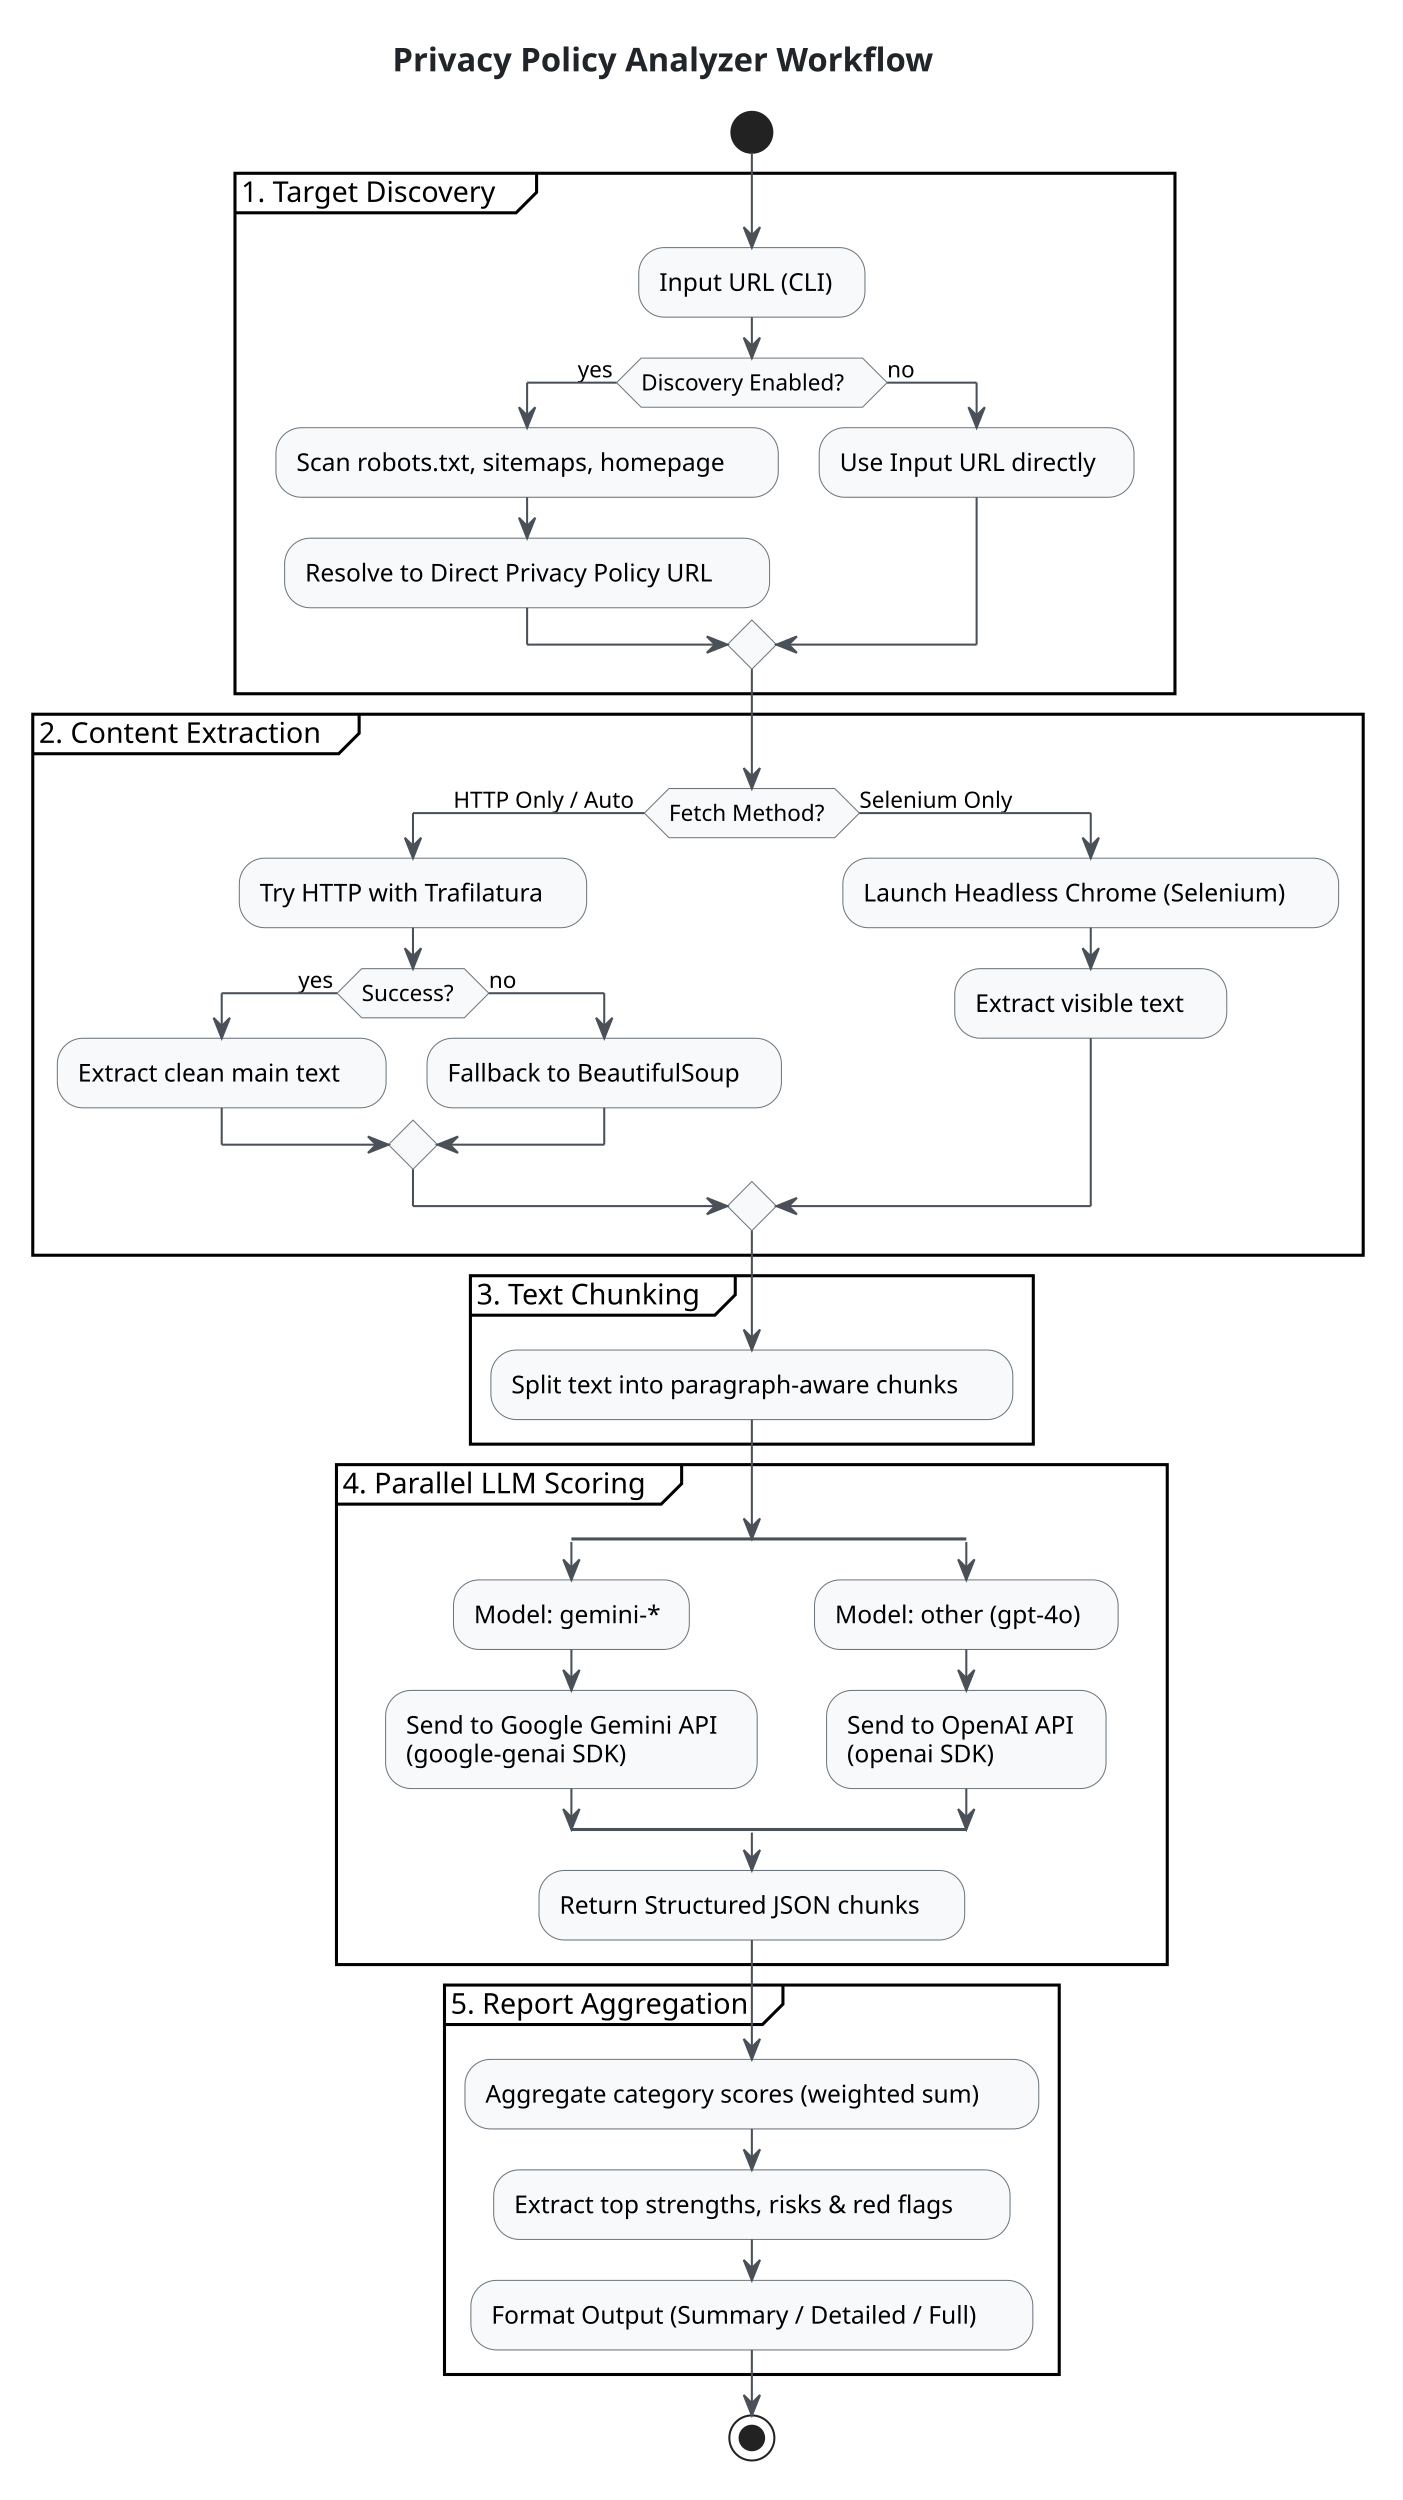
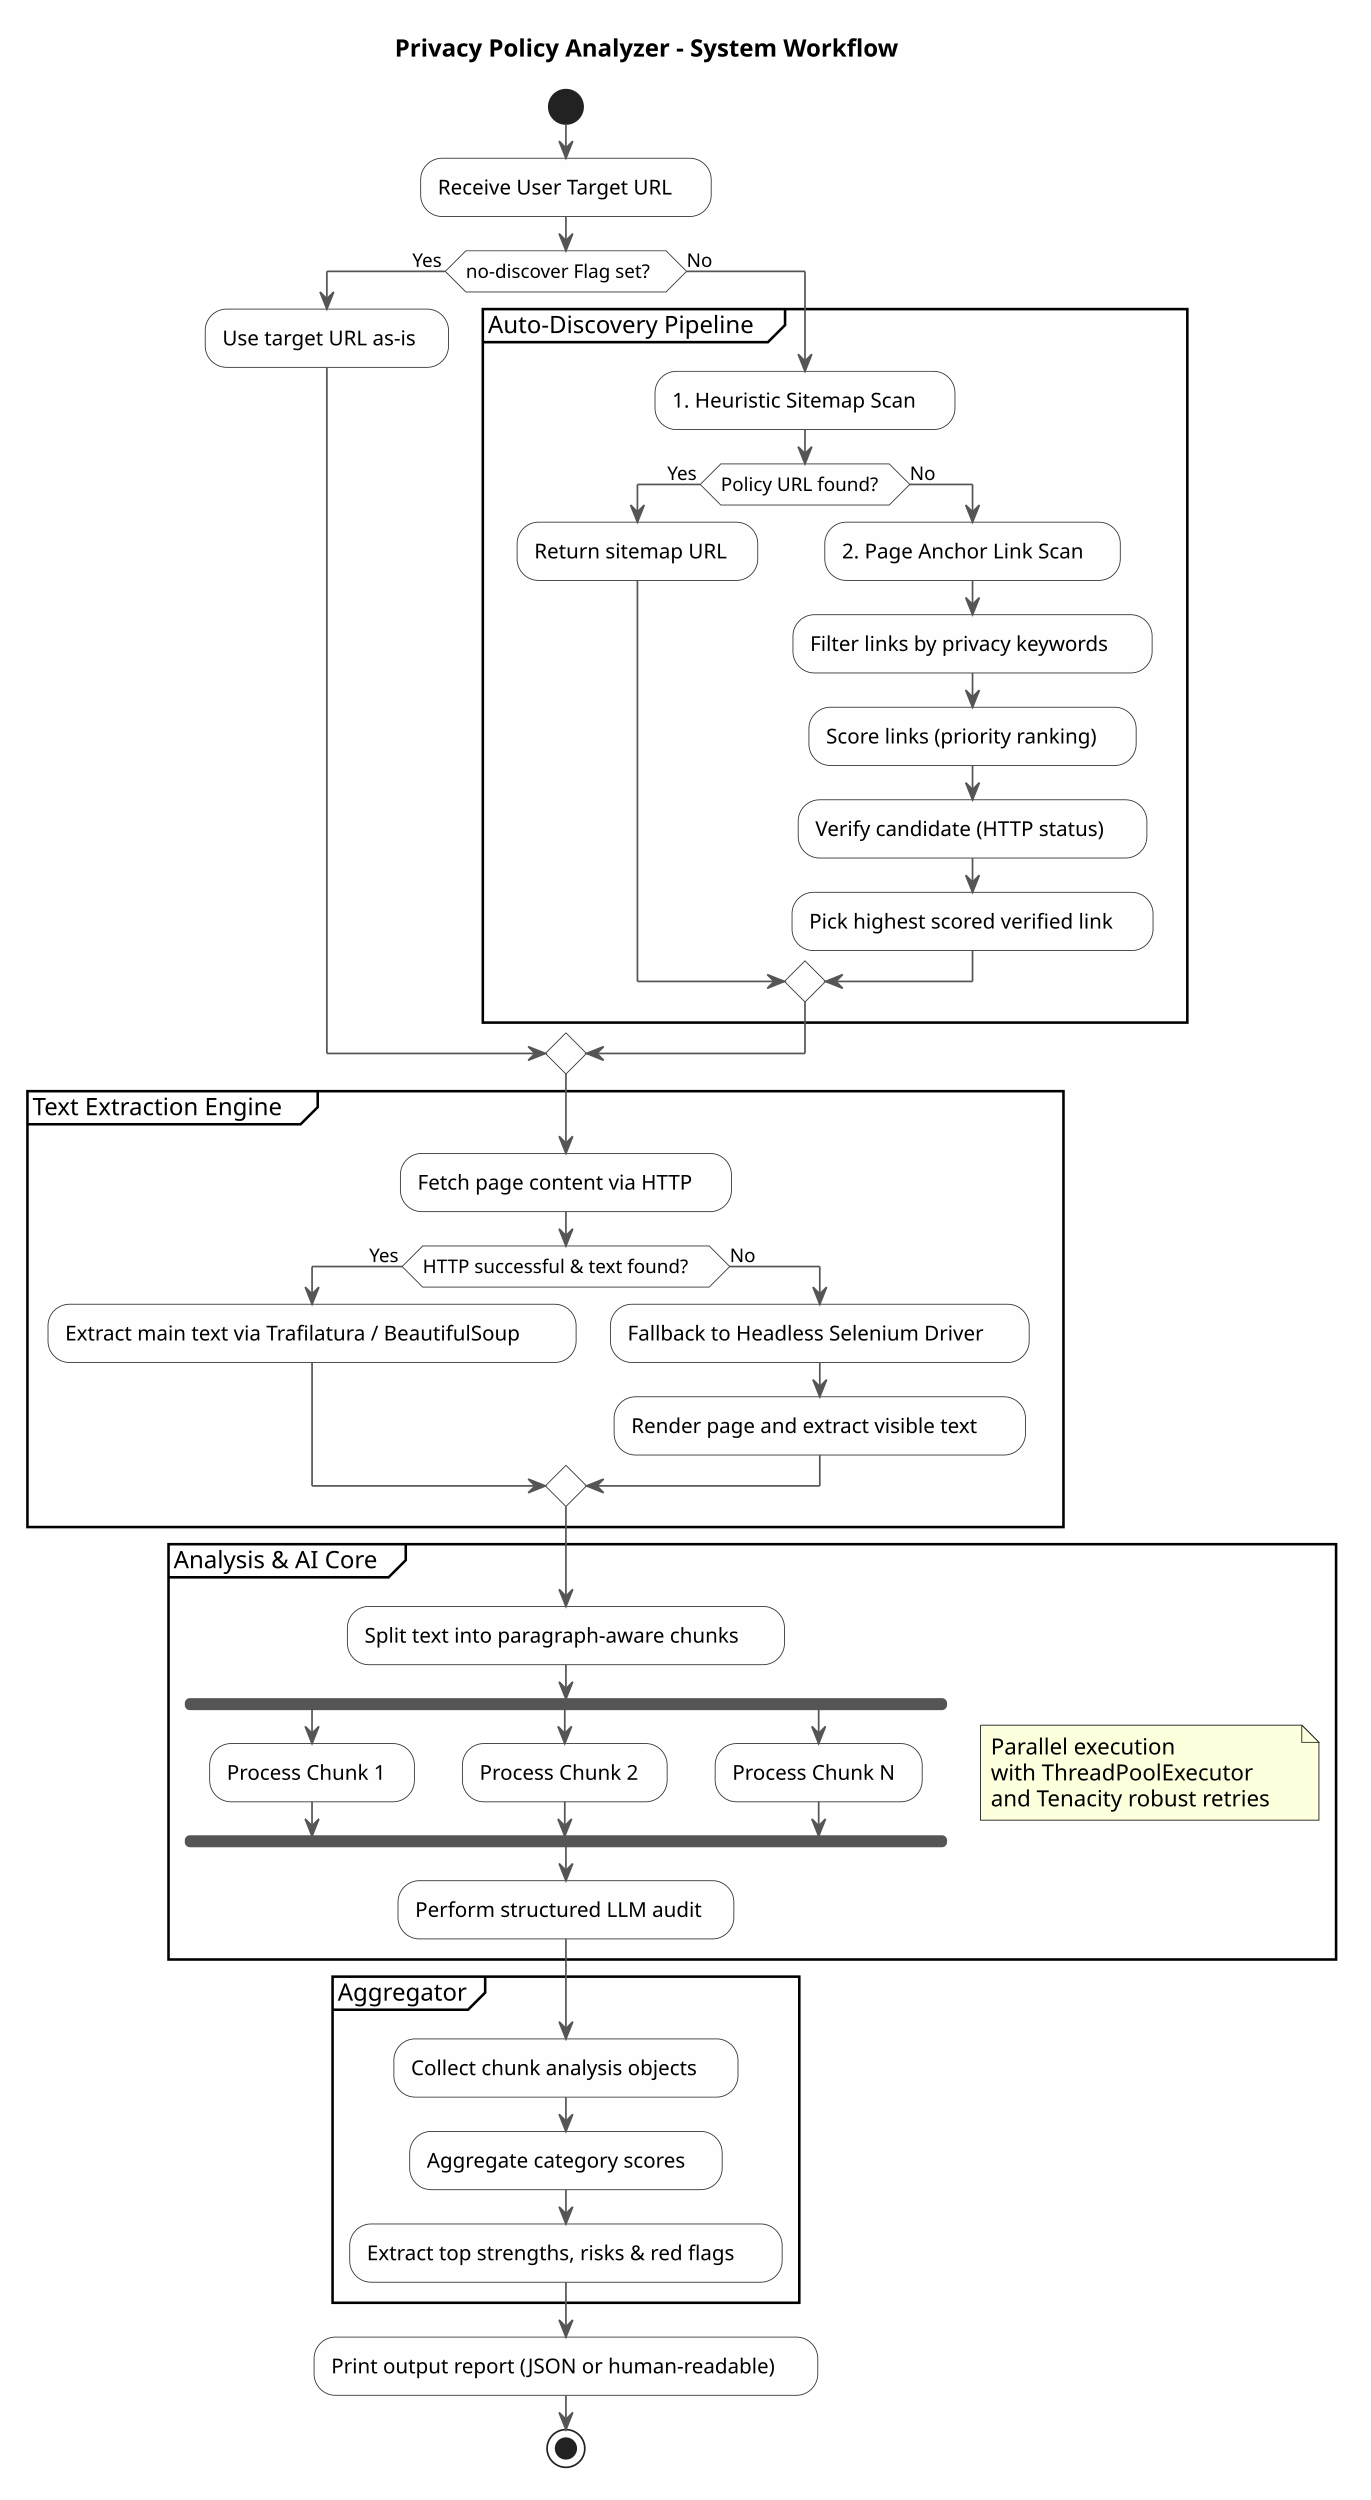
- <svg xmlns="http://www.w3.org/2000/svg" contentStyleType="text/css" data-diagram-type="ACTIVITY" height="1221px" preserveAspectRatio="none" style="width:685px;height:1221px;background:#FFFFFF;" version="1.1" viewBox="0 0 685 1221" width="685px" zoomAndPan="magnify">
+ <svg xmlns="http://www.w3.org/2000/svg" contentStyleType="text/css" data-diagram-type="ACTIVITY" height="1458px" preserveAspectRatio="none" style="width:799px;height:1458px;background:#FFFFFF;" version="1.1" viewBox="0 0 799 1458" width="799px" zoomAndPan="magnify">
  <defs />
  <g>
-     <g class="title" data-source-line="11">
-       <text fill="#212529" font-family="Outfit" font-size="16" font-weight="700" lengthAdjust="spacing" textLength="300.484" x="191.652" y="34.852">Privacy Policy Analyzer Workflow</text>
+     <g class="title" data-source-line="6">
+       <text fill="#000000" font-family="sans-serif" font-size="14" font-weight="700" lengthAdjust="spacing" textLength="336.8" x="230.202" y="32.995">Privacy Policy Analyzer - System Workflow</text>
    </g>
-     <ellipse cx="367.209" cy="64.625" fill="#222222" rx="10" ry="10" style="stroke:#222222;stroke-width:1;" />
-     <rect fill="none" height="254.203" style="stroke:#000000;stroke-width:1.5;" width="459.086" x="114.767" y="84.625" />
-     <path d="M262.067,84.625 L262.067,93.922 L252.067,103.922 L114.767,103.922" fill="none" style="stroke:#000000;stroke-width:1.5;" />
-     <text fill="#000000" font-family="sans-serif" font-size="14" lengthAdjust="spacing" textLength="137.3" x="117.767" y="98.62">1. Target Discovery</text>
-     <rect fill="#F8F9FA" height="33.969" rx="12.5" ry="12.5" style="stroke:#6C757D;stroke-width:0.5;" width="110.475" x="311.971" y="120.922" />
-     <text fill="#000000" font-family="Outfit" font-size="12" lengthAdjust="spacing" textLength="90.475" x="321.971" y="142.06">Input URL (CLI)</text>
-     <polygon fill="#F8F9FA" points="313.143,174.891,421.274,174.891,433.274,186.891,421.274,198.891,313.143,198.891,301.143,186.891,313.143,174.891" style="stroke:#6C757D;stroke-width:0.5;" />
-     <text fill="#000000" font-family="Outfit" font-size="11" lengthAdjust="spacing" textLength="108.131" x="313.143" y="190.699">Discovery Enabled?</text>
-     <text fill="#000000" font-family="Outfit" font-size="11" lengthAdjust="spacing" textLength="19.008" x="282.135" y="184.296">yes</text>
-     <text fill="#000000" font-family="Outfit" font-size="11" lengthAdjust="spacing" textLength="13.702" x="433.274" y="184.296">no</text>
-     <rect fill="#F8F9FA" height="33.969" rx="12.5" ry="12.5" style="stroke:#6C757D;stroke-width:0.5;" width="245.34" x="134.767" y="208.891" />
-     <text fill="#000000" font-family="Outfit" font-size="12" lengthAdjust="spacing" textLength="225.34" x="144.767" y="230.029">Scan robots.txt, sitemaps, homepage</text>
-     <rect fill="#F8F9FA" height="33.969" rx="12.5" ry="12.5" style="stroke:#6C757D;stroke-width:0.5;" width="236.856" x="139.009" y="262.859" />
-     <text fill="#000000" font-family="Outfit" font-size="12" lengthAdjust="spacing" textLength="216.856" x="149.009" y="283.998">Resolve to Direct Privacy Policy URL</text>
-     <rect fill="#F8F9FA" height="33.969" rx="12.5" ry="12.5" style="stroke:#6C757D;stroke-width:0.5;" width="153.746" x="400.107" y="208.891" />
-     <text fill="#000000" font-family="Outfit" font-size="12" lengthAdjust="spacing" textLength="133.746" x="410.107" y="230.029">Use Input URL directly</text>
-     <polygon fill="#F8F9FA" points="367.209,302.828,379.209,314.828,367.209,326.828,355.209,314.828,367.209,302.828" style="stroke:#6C757D;stroke-width:0.5;" />
-     <rect fill="none" height="264.234" style="stroke:#000000;stroke-width:1.5;" width="649.789" x="16" y="348.828" />
-     <path d="M175.406,348.828 L175.406,358.125 L165.406,368.125 L16,368.125" fill="none" style="stroke:#000000;stroke-width:1.5;" />
-     <text fill="#000000" font-family="sans-serif" font-size="14" lengthAdjust="spacing" textLength="149.406" x="19" y="362.823">2. Content Extraction</text>
-     <polygon fill="#F8F9FA" points="326.7,385.125,407.717,385.125,419.717,397.125,407.717,409.125,326.7,409.125,314.7,397.125,326.7,385.125" style="stroke:#6C757D;stroke-width:0.5;" />
-     <text fill="#000000" font-family="Outfit" font-size="11" lengthAdjust="spacing" textLength="81.018" x="326.7" y="400.933">Fetch Method?</text>
-     <text fill="#000000" font-family="Outfit" font-size="11" lengthAdjust="spacing" textLength="93.274" x="221.425" y="394.531">HTTP Only / Auto</text>
-     <text fill="#000000" font-family="Outfit" font-size="11" lengthAdjust="spacing" textLength="79.981" x="419.717" y="394.531">Selenium Only</text>
-     <rect fill="#F8F9FA" height="33.969" rx="12.5" ry="12.5" style="stroke:#6C757D;stroke-width:0.5;" width="169.648" x="116.874" y="419.125" />
-     <text fill="#000000" font-family="Outfit" font-size="12" lengthAdjust="spacing" textLength="149.648" x="126.874" y="440.264">Try HTTP with Trafilatura</text>
-     <polygon fill="#F8F9FA" points="176.639,473.094,226.757,473.094,238.757,485.094,226.757,497.094,176.639,497.094,164.639,485.094,176.639,473.094" style="stroke:#6C757D;stroke-width:0.5;" />
-     <text fill="#000000" font-family="Outfit" font-size="11" lengthAdjust="spacing" textLength="50.118" x="176.639" y="488.902">Success?</text>
-     <text fill="#000000" font-family="Outfit" font-size="11" lengthAdjust="spacing" textLength="19.008" x="145.631" y="482.5">yes</text>
-     <text fill="#000000" font-family="Outfit" font-size="11" lengthAdjust="spacing" textLength="13.702" x="238.757" y="482.5">no</text>
-     <rect fill="#F8F9FA" height="33.969" rx="12.5" ry="12.5" style="stroke:#6C757D;stroke-width:0.5;" width="160.572" x="28" y="507.094" />
-     <text fill="#000000" font-family="Outfit" font-size="12" lengthAdjust="spacing" textLength="140.572" x="38" y="528.232">Extract clean main text</text>
-     <rect fill="#F8F9FA" height="33.969" rx="12.5" ry="12.5" style="stroke:#6C757D;stroke-width:0.5;" width="173.076" x="208.572" y="507.094" />
-     <text fill="#000000" font-family="Outfit" font-size="12" lengthAdjust="spacing" textLength="153.076" x="218.572" y="528.232">Fallback to BeautifulSoup</text>
-     <polygon fill="#F8F9FA" points="201.698,547.062,213.698,559.062,201.698,571.062,189.698,559.062,201.698,547.062" style="stroke:#6C757D;stroke-width:0.5;" />
-     <rect fill="#F8F9FA" height="33.969" rx="12.5" ry="12.5" style="stroke:#6C757D;stroke-width:0.5;" width="242.141" x="411.648" y="419.125" />
-     <text fill="#000000" font-family="Outfit" font-size="12" lengthAdjust="spacing" textLength="222.141" x="421.648" y="440.264">Launch Headless Chrome (Selenium)</text>
-     <rect fill="#F8F9FA" height="33.969" rx="12.5" ry="12.5" style="stroke:#6C757D;stroke-width:0.5;" width="132.857" x="466.29" y="473.094" />
-     <text fill="#000000" font-family="Outfit" font-size="12" lengthAdjust="spacing" textLength="112.857" x="476.29" y="494.232">Extract visible text</text>
-     <polygon fill="#F8F9FA" points="367.209,577.062,379.209,589.062,367.209,601.062,355.209,589.062,367.209,577.062" style="stroke:#6C757D;stroke-width:0.5;" />
-     <rect fill="none" height="82.266" style="stroke:#000000;stroke-width:1.5;" width="274.914" x="229.751" y="623.062" />
-     <path d="M359.1,623.062 L359.1,632.359 L349.1,642.359 L229.751,642.359" fill="none" style="stroke:#000000;stroke-width:1.5;" />
-     <text fill="#000000" font-family="sans-serif" font-size="14" lengthAdjust="spacing" textLength="119.349" x="232.751" y="637.058">3. Text Chunking</text>
-     <rect fill="#F8F9FA" height="33.969" rx="12.5" ry="12.5" style="stroke:#6C757D;stroke-width:0.5;" width="254.914" x="239.751" y="659.359" />
-     <text fill="#000000" font-family="Outfit" font-size="12" lengthAdjust="spacing" textLength="234.914" x="249.751" y="680.498">Split text into paragraph-aware chunks</text>
-     <rect fill="none" height="244.172" style="stroke:#000000;stroke-width:1.5;" width="405.752" x="164.333" y="715.328" />
-     <path d="M332.913,715.328 L332.913,724.625 L322.913,734.625 L164.333,734.625" fill="none" style="stroke:#000000;stroke-width:1.5;" />
-     <text fill="#000000" font-family="sans-serif" font-size="14" lengthAdjust="spacing" textLength="158.58" x="167.333" y="729.323">4. Parallel LLM Scoring</text>
-     <line style="stroke:#495057;stroke-width:1.5;" x1="279.069" x2="471.945" y1="751.625" y2="751.625" />
-     <rect fill="#F8F9FA" height="33.969" rx="12.5" ry="12.5" style="stroke:#6C757D;stroke-width:0.5;" width="115.18" x="221.479" y="771.625" />
-     <text fill="#000000" font-family="Outfit" font-size="12" lengthAdjust="spacing" textLength="95.18" x="231.479" y="792.764">Model: gemini-*</text>
-     <rect fill="#F8F9FA" height="47.938" rx="12.5" ry="12.5" style="stroke:#6C757D;stroke-width:0.5;" width="181.473" x="188.333" y="825.594" />
-     <text fill="#000000" font-family="Outfit" font-size="12" lengthAdjust="spacing" textLength="161.473" x="198.333" y="846.732">Send to Google Gemini API</text>
-     <text fill="#000000" font-family="Outfit" font-size="12" lengthAdjust="spacing" textLength="116.162" x="198.333" y="860.701">(google-genai SDK)</text>
-     <rect fill="#F8F9FA" height="33.969" rx="12.5" ry="12.5" style="stroke:#6C757D;stroke-width:0.5;" width="148.279" x="397.805" y="771.625" />
-     <text fill="#000000" font-family="Outfit" font-size="12" lengthAdjust="spacing" textLength="128.279" x="407.805" y="792.764">Model: other (gpt-4o)</text>
-     <rect fill="#F8F9FA" height="47.938" rx="12.5" ry="12.5" style="stroke:#6C757D;stroke-width:0.5;" width="136.496" x="403.697" y="825.594" />
-     <text fill="#000000" font-family="Outfit" font-size="12" lengthAdjust="spacing" textLength="116.496" x="413.697" y="846.732">Send to OpenAI API</text>
-     <text fill="#000000" font-family="Outfit" font-size="12" lengthAdjust="spacing" textLength="78.539" x="413.697" y="860.701">(openai SDK)</text>
-     <line style="stroke:#495057;stroke-width:1.5;" x1="279.069" x2="471.945" y1="893.531" y2="893.531" />
-     <rect fill="#F8F9FA" height="33.969" rx="12.5" ry="12.5" style="stroke:#6C757D;stroke-width:0.5;" width="207.91" x="263.253" y="913.531" />
-     <text fill="#000000" font-family="Outfit" font-size="12" lengthAdjust="spacing" textLength="187.91" x="273.253" y="934.67">Return Structured JSON chunks</text>
-     <rect fill="none" height="190.203" style="stroke:#000000;stroke-width:1.5;" width="300.238" x="217.089" y="969.5" />
-     <path d="M382.388,969.5 L382.388,978.797 L372.388,988.797 L217.089,988.797" fill="none" style="stroke:#000000;stroke-width:1.5;" />
-     <text fill="#000000" font-family="sans-serif" font-size="14" lengthAdjust="spacing" textLength="155.299" x="220.089" y="983.495">5. Report Aggregation</text>
-     <rect fill="#F8F9FA" height="33.969" rx="12.5" ry="12.5" style="stroke:#6C757D;stroke-width:0.5;" width="280.238" x="227.089" y="1005.797" />
-     <text fill="#000000" font-family="Outfit" font-size="12" lengthAdjust="spacing" textLength="260.238" x="237.089" y="1026.936">Aggregate category scores (weighted sum)</text>
-     <rect fill="#F8F9FA" height="33.969" rx="12.5" ry="12.5" style="stroke:#6C757D;stroke-width:0.5;" width="252.195" x="241.111" y="1059.766" />
-     <text fill="#000000" font-family="Outfit" font-size="12" lengthAdjust="spacing" textLength="232.195" x="251.111" y="1080.904">Extract top strengths, risks &amp; red flags</text>
-     <rect fill="#F8F9FA" height="33.969" rx="12.5" ry="12.5" style="stroke:#6C757D;stroke-width:0.5;" width="274.461" x="229.978" y="1113.734" />
-     <text fill="#000000" font-family="Outfit" font-size="12" lengthAdjust="spacing" textLength="254.461" x="239.978" y="1134.873">Format Output (Summary / Detailed / Full)</text>
-     <ellipse cx="367.209" cy="1190.703" fill="none" rx="11" ry="11" style="stroke:#222222;stroke-width:1;" />
-     <ellipse cx="367.209" cy="1190.703" fill="#222222" rx="6" ry="6" style="stroke:#222222;stroke-width:1;" />
-     <line style="stroke:#495057;stroke-width:1;" x1="257.437" x2="257.437" y1="242.859" y2="262.859" />
-     <polygon fill="#495057" points="253.437,252.859,257.437,262.859,261.437,252.859,257.437,256.859" style="stroke:#495057;stroke-width:1;" />
-     <line style="stroke:#495057;stroke-width:1;" x1="301.143" x2="257.437" y1="186.891" y2="186.891" />
-     <line style="stroke:#495057;stroke-width:1;" x1="257.437" x2="257.437" y1="186.891" y2="208.891" />
-     <polygon fill="#495057" points="253.437,198.891,257.437,208.891,261.437,198.891,257.437,202.891" style="stroke:#495057;stroke-width:1;" />
-     <line style="stroke:#495057;stroke-width:1;" x1="433.274" x2="476.98" y1="186.891" y2="186.891" />
-     <line style="stroke:#495057;stroke-width:1;" x1="476.98" x2="476.98" y1="186.891" y2="208.891" />
-     <polygon fill="#495057" points="472.98,198.891,476.98,208.891,480.98,198.891,476.98,202.891" style="stroke:#495057;stroke-width:1;" />
-     <line style="stroke:#495057;stroke-width:1;" x1="257.437" x2="257.437" y1="296.828" y2="314.828" />
-     <line style="stroke:#495057;stroke-width:1;" x1="257.437" x2="355.209" y1="314.828" y2="314.828" />
-     <polygon fill="#495057" points="345.209,310.828,355.209,314.828,345.209,318.828,349.209,314.828" style="stroke:#495057;stroke-width:1;" />
-     <line style="stroke:#495057;stroke-width:1;" x1="476.98" x2="476.98" y1="242.859" y2="314.828" />
-     <line style="stroke:#495057;stroke-width:1;" x1="476.98" x2="379.209" y1="314.828" y2="314.828" />
-     <polygon fill="#495057" points="389.209,310.828,379.209,314.828,389.209,318.828,385.209,314.828" style="stroke:#495057;stroke-width:1;" />
-     <line style="stroke:#495057;stroke-width:1;" x1="367.209" x2="367.209" y1="154.891" y2="174.891" />
-     <polygon fill="#495057" points="363.209,164.891,367.209,174.891,371.209,164.891,367.209,168.891" style="stroke:#495057;stroke-width:1;" />
-     <line style="stroke:#495057;stroke-width:1;" x1="367.209" x2="367.209" y1="74.625" y2="120.922" />
-     <polygon fill="#495057" points="363.209,110.922,367.209,120.922,371.209,110.922,367.209,114.922" style="stroke:#495057;stroke-width:1;" />
-     <line style="stroke:#495057;stroke-width:1;" x1="164.639" x2="108.286" y1="485.094" y2="485.094" />
-     <line style="stroke:#495057;stroke-width:1;" x1="108.286" x2="108.286" y1="485.094" y2="507.094" />
-     <polygon fill="#495057" points="104.286,497.094,108.286,507.094,112.286,497.094,108.286,501.094" style="stroke:#495057;stroke-width:1;" />
-     <line style="stroke:#495057;stroke-width:1;" x1="238.757" x2="295.11" y1="485.094" y2="485.094" />
-     <line style="stroke:#495057;stroke-width:1;" x1="295.11" x2="295.11" y1="485.094" y2="507.094" />
-     <polygon fill="#495057" points="291.11,497.094,295.11,507.094,299.11,497.094,295.11,501.094" style="stroke:#495057;stroke-width:1;" />
-     <line style="stroke:#495057;stroke-width:1;" x1="108.286" x2="108.286" y1="541.062" y2="559.062" />
-     <line style="stroke:#495057;stroke-width:1;" x1="108.286" x2="189.698" y1="559.062" y2="559.062" />
-     <polygon fill="#495057" points="179.698,555.062,189.698,559.062,179.698,563.062,183.698,559.062" style="stroke:#495057;stroke-width:1;" />
-     <line style="stroke:#495057;stroke-width:1;" x1="295.11" x2="295.11" y1="541.062" y2="559.062" />
-     <line style="stroke:#495057;stroke-width:1;" x1="295.11" x2="213.698" y1="559.062" y2="559.062" />
-     <polygon fill="#495057" points="223.698,555.062,213.698,559.062,223.698,563.062,219.698,559.062" style="stroke:#495057;stroke-width:1;" />
-     <line style="stroke:#495057;stroke-width:1;" x1="201.698" x2="201.698" y1="453.094" y2="473.094" />
-     <polygon fill="#495057" points="197.698,463.094,201.698,473.094,205.698,463.094,201.698,467.094" style="stroke:#495057;stroke-width:1;" />
-     <line style="stroke:#495057;stroke-width:1;" x1="532.719" x2="532.719" y1="453.094" y2="473.094" />
-     <polygon fill="#495057" points="528.719,463.094,532.719,473.094,536.719,463.094,532.719,467.094" style="stroke:#495057;stroke-width:1;" />
-     <line style="stroke:#495057;stroke-width:1;" x1="314.7" x2="201.698" y1="397.125" y2="397.125" />
-     <line style="stroke:#495057;stroke-width:1;" x1="201.698" x2="201.698" y1="397.125" y2="419.125" />
-     <polygon fill="#495057" points="197.698,409.125,201.698,419.125,205.698,409.125,201.698,413.125" style="stroke:#495057;stroke-width:1;" />
-     <line style="stroke:#495057;stroke-width:1;" x1="419.717" x2="532.719" y1="397.125" y2="397.125" />
-     <line style="stroke:#495057;stroke-width:1;" x1="532.719" x2="532.719" y1="397.125" y2="419.125" />
-     <polygon fill="#495057" points="528.719,409.125,532.719,419.125,536.719,409.125,532.719,413.125" style="stroke:#495057;stroke-width:1;" />
-     <line style="stroke:#495057;stroke-width:1;" x1="201.698" x2="201.698" y1="571.062" y2="589.062" />
-     <line style="stroke:#495057;stroke-width:1;" x1="201.698" x2="355.209" y1="589.062" y2="589.062" />
-     <polygon fill="#495057" points="345.209,585.062,355.209,589.062,345.209,593.062,349.209,589.062" style="stroke:#495057;stroke-width:1;" />
-     <line style="stroke:#495057;stroke-width:1;" x1="532.719" x2="532.719" y1="507.062" y2="589.062" />
-     <line style="stroke:#495057;stroke-width:1;" x1="532.719" x2="379.209" y1="589.062" y2="589.062" />
-     <polygon fill="#495057" points="389.209,585.062,379.209,589.062,389.209,593.062,385.209,589.062" style="stroke:#495057;stroke-width:1;" />
-     <line style="stroke:#495057;stroke-width:1;" x1="367.209" x2="367.209" y1="326.828" y2="385.125" />
-     <polygon fill="#495057" points="363.209,375.125,367.209,385.125,371.209,375.125,367.209,379.125" style="stroke:#495057;stroke-width:1;" />
-     <line style="stroke:#495057;stroke-width:1;" x1="367.209" x2="367.209" y1="601.062" y2="659.359" />
-     <polygon fill="#495057" points="363.209,649.359,367.209,659.359,371.209,649.359,367.209,653.359" style="stroke:#495057;stroke-width:1;" />
-     <line style="stroke:#495057;stroke-width:1;" x1="279.069" x2="279.069" y1="805.594" y2="825.594" />
-     <polygon fill="#495057" points="275.069,815.594,279.069,825.594,283.069,815.594,279.069,819.594" style="stroke:#495057;stroke-width:1;" />
-     <line style="stroke:#495057;stroke-width:1;" x1="471.945" x2="471.945" y1="805.594" y2="825.594" />
-     <polygon fill="#495057" points="467.945,815.594,471.945,825.594,475.945,815.594,471.945,819.594" style="stroke:#495057;stroke-width:1;" />
-     <line style="stroke:#495057;stroke-width:1;" x1="279.069" x2="279.069" y1="753.125" y2="771.625" />
-     <polygon fill="#495057" points="275.069,761.625,279.069,771.625,283.069,761.625,279.069,765.625" style="stroke:#495057;stroke-width:1;" />
-     <line style="stroke:#495057;stroke-width:1;" x1="471.945" x2="471.945" y1="753.125" y2="771.625" />
-     <polygon fill="#495057" points="467.945,761.625,471.945,771.625,475.945,761.625,471.945,765.625" style="stroke:#495057;stroke-width:1;" />
-     <line style="stroke:#495057;stroke-width:1;" x1="279.069" x2="279.069" y1="873.531" y2="893.531" />
-     <polygon fill="#495057" points="275.069,883.531,279.069,893.531,283.069,883.531,279.069,887.531" style="stroke:#495057;stroke-width:1;" />
-     <line style="stroke:#495057;stroke-width:1;" x1="471.945" x2="471.945" y1="873.531" y2="893.531" />
-     <polygon fill="#495057" points="467.945,883.531,471.945,893.531,475.945,883.531,471.945,887.531" style="stroke:#495057;stroke-width:1;" />
-     <line style="stroke:#495057;stroke-width:1;" x1="367.209" x2="367.209" y1="895.031" y2="913.531" />
-     <polygon fill="#495057" points="363.209,903.531,367.209,913.531,371.209,903.531,367.209,907.531" style="stroke:#495057;stroke-width:1;" />
-     <line style="stroke:#495057;stroke-width:1;" x1="367.209" x2="367.209" y1="693.328" y2="751.625" />
-     <polygon fill="#495057" points="363.209,741.625,367.209,751.625,371.209,741.625,367.209,745.625" style="stroke:#495057;stroke-width:1;" />
-     <line style="stroke:#495057;stroke-width:1;" x1="367.209" x2="367.209" y1="1039.766" y2="1059.766" />
-     <polygon fill="#495057" points="363.209,1049.766,367.209,1059.766,371.209,1049.766,367.209,1053.766" style="stroke:#495057;stroke-width:1;" />
-     <line style="stroke:#495057;stroke-width:1;" x1="367.209" x2="367.209" y1="1093.734" y2="1113.734" />
-     <polygon fill="#495057" points="363.209,1103.734,367.209,1113.734,371.209,1103.734,367.209,1107.734" style="stroke:#495057;stroke-width:1;" />
-     <line style="stroke:#495057;stroke-width:1;" x1="367.209" x2="367.209" y1="947.5" y2="1005.797" />
-     <polygon fill="#495057" points="363.209,995.797,367.209,1005.797,371.209,995.797,367.209,999.797" style="stroke:#495057;stroke-width:1;" />
-     <line style="stroke:#495057;stroke-width:1;" x1="367.209" x2="367.209" y1="1147.703" y2="1179.703" />
-     <polygon fill="#495057" points="363.209,1169.703,367.209,1179.703,371.209,1169.703,367.209,1173.703" style="stroke:#495057;stroke-width:1;" />
+     <ellipse cx="330.051" cy="62.297" fill="#222222" rx="10" ry="10" style="stroke:#222222;stroke-width:1;" />
+     <rect fill="#FEFEFE" height="33.969" rx="12.5" ry="12.5" style="stroke:#333333;stroke-width:0.5;" width="169.443" x="245.329" y="92.297" />
+     <text fill="#000000" font-family="sans-serif" font-size="12" lengthAdjust="spacing" textLength="149.443" x="255.329" y="113.436">Receive User Target URL</text>
+     <polygon fill="#FEFEFE" points="271.667,146.266,388.435,146.266,400.435,158.266,388.435,170.266,271.667,170.266,259.667,158.266,271.667,146.266" style="stroke:#333333;stroke-width:0.5;" />
+     <text fill="#000000" font-family="sans-serif" font-size="11" lengthAdjust="spacing" textLength="116.768" x="271.667" y="162.074">no-discover Flag set?</text>
+     <text fill="#000000" font-family="sans-serif" font-size="11" lengthAdjust="spacing" textLength="19.218" x="240.449" y="155.671">Yes</text>
+     <text fill="#000000" font-family="sans-serif" font-size="11" lengthAdjust="spacing" textLength="14.959" x="400.435" y="155.671">No</text>
+     <rect fill="#FEFEFE" height="33.969" rx="12.5" ry="12.5" style="stroke:#333333;stroke-width:0.5;" width="141.887" x="119.691" y="180.266" />
+     <text fill="#000000" font-family="sans-serif" font-size="12" lengthAdjust="spacing" textLength="121.887" x="129.691" y="201.404">Use target URL as-is</text>
+     <rect fill="none" height="416.109" style="stroke:#000000;stroke-width:1.5;" width="410.875" x="281.578" y="180.266" />
+     <path d="M457.849,180.266 L457.849,189.562 L447.849,199.562 L281.578,199.562" fill="none" style="stroke:#000000;stroke-width:1.5;" />
+     <text fill="#000000" font-family="sans-serif" font-size="14" lengthAdjust="spacing" textLength="166.27" x="284.578" y="194.261">Auto-Discovery Pipeline</text>
+     <rect fill="#FEFEFE" height="33.969" rx="12.5" ry="12.5" style="stroke:#333333;stroke-width:0.5;" width="174.934" x="382" y="216.562" />
+     <text fill="#000000" font-family="sans-serif" font-size="12" lengthAdjust="spacing" textLength="154.934" x="392" y="237.701">1. Heuristic Sitemap Scan</text>
+     <polygon fill="#FEFEFE" points="420.359,270.531,518.575,270.531,530.575,282.531,518.575,294.531,420.359,294.531,408.359,282.531,420.359,270.531" style="stroke:#333333;stroke-width:0.5;" />
+     <text fill="#000000" font-family="sans-serif" font-size="11" lengthAdjust="spacing" textLength="98.216" x="420.359" y="286.339">Policy URL found?</text>
+     <text fill="#000000" font-family="sans-serif" font-size="11" lengthAdjust="spacing" textLength="19.218" x="389.141" y="279.937">Yes</text>
+     <text fill="#000000" font-family="sans-serif" font-size="11" lengthAdjust="spacing" textLength="14.959" x="530.575" y="279.937">No</text>
+     <rect fill="#FEFEFE" height="33.969" rx="12.5" ry="12.5" style="stroke:#333333;stroke-width:0.5;" width="140.34" x="301.578" y="304.531" />
+     <text fill="#000000" font-family="sans-serif" font-size="12" lengthAdjust="spacing" textLength="120.34" x="311.578" y="325.67">Return sitemap URL</text>
+     <rect fill="#FEFEFE" height="33.969" rx="12.5" ry="12.5" style="stroke:#333333;stroke-width:0.5;" width="172.338" x="481.017" y="304.531" />
+     <text fill="#000000" font-family="sans-serif" font-size="12" lengthAdjust="spacing" textLength="152.338" x="491.017" y="325.67">2. Page Anchor Link Scan</text>
+     <rect fill="#FEFEFE" height="33.969" rx="12.5" ry="12.5" style="stroke:#333333;stroke-width:0.5;" width="209.475" x="462.448" y="358.5" />
+     <text fill="#000000" font-family="sans-serif" font-size="12" lengthAdjust="spacing" textLength="189.475" x="472.448" y="379.639">Filter links by privacy keywords</text>
+     <rect fill="#FEFEFE" height="33.969" rx="12.5" ry="12.5" style="stroke:#333333;stroke-width:0.5;" width="190.853" x="471.759" y="412.469" />
+     <text fill="#000000" font-family="sans-serif" font-size="12" lengthAdjust="spacing" textLength="170.853" x="481.759" y="433.607">Score links (priority ranking)</text>
+     <rect fill="#FEFEFE" height="33.969" rx="12.5" ry="12.5" style="stroke:#333333;stroke-width:0.5;" width="203.352" x="465.51" y="466.438" />
+     <text fill="#000000" font-family="sans-serif" font-size="12" lengthAdjust="spacing" textLength="183.352" x="475.51" y="487.576">Verify candidate (HTTP status)</text>
+     <rect fill="#FEFEFE" height="33.969" rx="12.5" ry="12.5" style="stroke:#333333;stroke-width:0.5;" width="210.535" x="461.918" y="520.406" />
+     <text fill="#000000" font-family="sans-serif" font-size="12" lengthAdjust="spacing" textLength="190.535" x="471.918" y="541.545">Pick highest scored verified link</text>
+     <polygon fill="#FEFEFE" points="469.467,560.375,481.467,572.375,469.467,584.375,457.467,572.375,469.467,560.375" style="stroke:#333333;stroke-width:0.5;" />
+     <polygon fill="#FEFEFE" points="330.051,602.375,342.051,614.375,330.051,626.375,318.051,614.375,330.051,602.375" style="stroke:#333333;stroke-width:0.5;" />
+     <rect fill="none" height="254.203" style="stroke:#000000;stroke-width:1.5;" width="604.215" x="16" y="636.375" />
+     <path d="M185.291,636.375 L185.291,645.672 L175.291,655.672 L16,655.672" fill="none" style="stroke:#000000;stroke-width:1.5;" />
+     <text fill="#000000" font-family="sans-serif" font-size="14" lengthAdjust="spacing" textLength="159.291" x="19" y="650.37">Text Extraction Engine</text>
+     <rect fill="#FEFEFE" height="33.969" rx="12.5" ry="12.5" style="stroke:#333333;stroke-width:0.5;" width="193.074" x="233.514" y="672.672" />
+     <text fill="#000000" font-family="sans-serif" font-size="12" lengthAdjust="spacing" textLength="173.074" x="243.514" y="693.811">Fetch page content via HTTP</text>
+     <polygon fill="#FEFEFE" points="246.498,726.641,413.603,726.641,425.603,738.641,413.603,750.641,246.498,750.641,234.498,738.641,246.498,726.641" style="stroke:#333333;stroke-width:0.5;" />
+     <text fill="#000000" font-family="sans-serif" font-size="11" lengthAdjust="spacing" textLength="167.106" x="246.498" y="742.449">HTTP successful &amp; text found?</text>
+     <text fill="#000000" font-family="sans-serif" font-size="11" lengthAdjust="spacing" textLength="19.218" x="215.28" y="736.046">Yes</text>
+     <text fill="#000000" font-family="sans-serif" font-size="11" lengthAdjust="spacing" textLength="14.959" x="425.603" y="736.046">No</text>
+     <rect fill="#FEFEFE" height="33.969" rx="12.5" ry="12.5" style="stroke:#333333;stroke-width:0.5;" width="307.994" x="28" y="760.641" />
+     <text fill="#000000" font-family="sans-serif" font-size="12" lengthAdjust="spacing" textLength="287.994" x="38" y="781.779">Extract main text via Trafilatura / BeautifulSoup</text>
+     <rect fill="#FEFEFE" height="33.969" rx="12.5" ry="12.5" style="stroke:#333333;stroke-width:0.5;" width="244.221" x="355.994" y="760.641" />
+     <text fill="#000000" font-family="sans-serif" font-size="12" lengthAdjust="spacing" textLength="224.221" x="365.994" y="781.779">Fallback to Headless Selenium Driver</text>
+     <rect fill="#FEFEFE" height="33.969" rx="12.5" ry="12.5" style="stroke:#333333;stroke-width:0.5;" width="239.908" x="358.15" y="814.609" />
+     <text fill="#000000" font-family="sans-serif" font-size="12" lengthAdjust="spacing" textLength="219.908" x="368.15" y="835.748">Render page and extract visible text</text>
+     <polygon fill="#FEFEFE" points="330.051,854.578,342.051,866.578,330.051,878.578,318.051,866.578,330.051,854.578" style="stroke:#333333;stroke-width:0.5;" />
+     <rect fill="none" height="242.203" style="stroke:#000000;stroke-width:1.5;" width="680.931" x="98.273" y="900.578" />
+     <path d="M236.639,900.578 L236.639,909.875 L226.639,919.875 L98.273,919.875" fill="none" style="stroke:#000000;stroke-width:1.5;" />
+     <text fill="#000000" font-family="sans-serif" font-size="14" lengthAdjust="spacing" textLength="128.365" x="101.273" y="914.573">Analysis &amp; AI Core</text>
+     <rect fill="#FEFEFE" height="33.969" rx="12.5" ry="12.5" style="stroke:#333333;stroke-width:0.5;" width="254.914" x="202.594" y="936.875" />
+     <text fill="#000000" font-family="sans-serif" font-size="12" lengthAdjust="spacing" textLength="234.914" x="212.594" y="958.014">Split text into paragraph-aware chunks</text>
+     <path d="M571.828,1006.129 L571.828,1061.527 L769.204,1061.527 L769.204,1016.129 L759.204,1006.129 L571.828,1006.129" fill="#FEFFDD" style="stroke:#181818;stroke-width:0.5;" />
+     <path d="M759.204,1006.129 L759.204,1016.129 L769.204,1016.129 L759.204,1006.129" fill="#FEFFDD" style="stroke:#181818;stroke-width:0.5;" />
+     <text fill="#000000" font-family="sans-serif" font-size="13" lengthAdjust="spacing" textLength="116.061" x="577.828" y="1023.196">Parallel execution</text>
+     <text fill="#000000" font-family="sans-serif" font-size="13" lengthAdjust="spacing" textLength="162.5" x="577.828" y="1038.329">with ThreadPoolExecutor</text>
+     <text fill="#000000" font-family="sans-serif" font-size="13" lengthAdjust="spacing" textLength="176.376" x="577.828" y="1053.461">and Tenacity robust retries</text>
+     <rect fill="#555555" height="6" rx="2.5" ry="2.5" style="stroke:#555555;stroke-width:1;" width="443.555" x="108.273" y="990.844" />
+     <rect fill="#FEFEFE" height="33.969" rx="12.5" ry="12.5" style="stroke:#333333;stroke-width:0.5;" width="119.404" x="122.273" y="1016.844" />
+     <text fill="#000000" font-family="sans-serif" font-size="12" lengthAdjust="spacing" textLength="99.404" x="132.273" y="1037.982">Process Chunk 1</text>
+     <rect fill="#FEFEFE" height="33.969" rx="12.5" ry="12.5" style="stroke:#333333;stroke-width:0.5;" width="119.404" x="269.678" y="1016.844" />
+     <text fill="#000000" font-family="sans-serif" font-size="12" lengthAdjust="spacing" textLength="99.404" x="279.678" y="1037.982">Process Chunk 2</text>
+     <rect fill="#FEFEFE" height="33.969" rx="12.5" ry="12.5" style="stroke:#333333;stroke-width:0.5;" width="120.746" x="417.082" y="1016.844" />
+     <text fill="#000000" font-family="sans-serif" font-size="12" lengthAdjust="spacing" textLength="100.746" x="427.082" y="1037.982">Process Chunk N</text>
+     <rect fill="#555555" height="6" rx="2.5" ry="2.5" style="stroke:#555555;stroke-width:1;" width="443.555" x="108.273" y="1070.812" />
+     <rect fill="#FEFEFE" height="33.969" rx="12.5" ry="12.5" style="stroke:#333333;stroke-width:0.5;" width="195.863" x="232.119" y="1096.812" />
+     <text fill="#000000" font-family="sans-serif" font-size="12" lengthAdjust="spacing" textLength="175.863" x="242.119" y="1117.951">Perform structured LLM audit</text>
+     <rect fill="none" height="190.203" style="stroke:#000000;stroke-width:1.5;" width="272.195" x="193.953" y="1152.781" />
+     <path d="M282.949,1152.781 L282.949,1162.078 L272.949,1172.078 L193.953,1172.078" fill="none" style="stroke:#000000;stroke-width:1.5;" />
+     <text fill="#000000" font-family="sans-serif" font-size="14" lengthAdjust="spacing" textLength="78.996" x="196.953" y="1166.776">Aggregator</text>
+     <rect fill="#FEFEFE" height="33.969" rx="12.5" ry="12.5" style="stroke:#333333;stroke-width:0.5;" width="200.697" x="229.702" y="1189.078" />
+     <text fill="#000000" font-family="sans-serif" font-size="12" lengthAdjust="spacing" textLength="180.697" x="239.702" y="1210.217">Collect chunk analysis objects</text>
+     <rect fill="#FEFEFE" height="33.969" rx="12.5" ry="12.5" style="stroke:#333333;stroke-width:0.5;" width="182.24" x="238.931" y="1243.047" />
+     <text fill="#000000" font-family="sans-serif" font-size="12" lengthAdjust="spacing" textLength="162.24" x="248.931" y="1264.186">Aggregate category scores</text>
+     <rect fill="#FEFEFE" height="33.969" rx="12.5" ry="12.5" style="stroke:#333333;stroke-width:0.5;" width="252.195" x="203.953" y="1297.016" />
+     <text fill="#000000" font-family="sans-serif" font-size="12" lengthAdjust="spacing" textLength="232.195" x="213.953" y="1318.154">Extract top strengths, risks &amp; red flags</text>
+     <rect fill="#FEFEFE" height="33.969" rx="12.5" ry="12.5" style="stroke:#333333;stroke-width:0.5;" width="293.762" x="183.17" y="1362.984" />
+     <text fill="#000000" font-family="sans-serif" font-size="12" lengthAdjust="spacing" textLength="273.762" x="193.17" y="1384.123">Print output report (JSON or human-readable)</text>
+     <ellipse cx="330.051" cy="1427.953" fill="none" rx="11" ry="11" style="stroke:#222222;stroke-width:1;" />
+     <ellipse cx="330.051" cy="1427.953" fill="#222222" rx="6" ry="6" style="stroke:#222222;stroke-width:1;" />
+     <line style="stroke:#555555;stroke-width:1;" x1="330.051" x2="330.051" y1="72.297" y2="92.297" />
+     <polygon fill="#555555" points="326.051,82.297,330.051,92.297,334.051,82.297,330.051,86.297" style="stroke:#555555;stroke-width:1;" />
+     <line style="stroke:#555555;stroke-width:1;" x1="567.186" x2="567.186" y1="338.5" y2="358.5" />
+     <polygon fill="#555555" points="563.186,348.5,567.186,358.5,571.186,348.5,567.186,352.5" style="stroke:#555555;stroke-width:1;" />
+     <line style="stroke:#555555;stroke-width:1;" x1="567.186" x2="567.186" y1="392.469" y2="412.469" />
+     <polygon fill="#555555" points="563.186,402.469,567.186,412.469,571.186,402.469,567.186,406.469" style="stroke:#555555;stroke-width:1;" />
+     <line style="stroke:#555555;stroke-width:1;" x1="567.186" x2="567.186" y1="446.438" y2="466.438" />
+     <polygon fill="#555555" points="563.186,456.438,567.186,466.438,571.186,456.438,567.186,460.438" style="stroke:#555555;stroke-width:1;" />
+     <line style="stroke:#555555;stroke-width:1;" x1="567.186" x2="567.186" y1="500.406" y2="520.406" />
+     <polygon fill="#555555" points="563.186,510.406,567.186,520.406,571.186,510.406,567.186,514.406" style="stroke:#555555;stroke-width:1;" />
+     <line style="stroke:#555555;stroke-width:1;" x1="408.359" x2="371.748" y1="282.531" y2="282.531" />
+     <line style="stroke:#555555;stroke-width:1;" x1="371.748" x2="371.748" y1="282.531" y2="304.531" />
+     <polygon fill="#555555" points="367.748,294.531,371.748,304.531,375.748,294.531,371.748,298.531" style="stroke:#555555;stroke-width:1;" />
+     <line style="stroke:#555555;stroke-width:1;" x1="530.575" x2="567.186" y1="282.531" y2="282.531" />
+     <line style="stroke:#555555;stroke-width:1;" x1="567.186" x2="567.186" y1="282.531" y2="304.531" />
+     <polygon fill="#555555" points="563.186,294.531,567.186,304.531,571.186,294.531,567.186,298.531" style="stroke:#555555;stroke-width:1;" />
+     <line style="stroke:#555555;stroke-width:1;" x1="371.748" x2="371.748" y1="338.5" y2="572.375" />
+     <line style="stroke:#555555;stroke-width:1;" x1="371.748" x2="457.467" y1="572.375" y2="572.375" />
+     <polygon fill="#555555" points="447.467,568.375,457.467,572.375,447.467,576.375,451.467,572.375" style="stroke:#555555;stroke-width:1;" />
+     <line style="stroke:#555555;stroke-width:1;" x1="567.186" x2="567.186" y1="554.375" y2="572.375" />
+     <line style="stroke:#555555;stroke-width:1;" x1="567.186" x2="481.467" y1="572.375" y2="572.375" />
+     <polygon fill="#555555" points="491.467,568.375,481.467,572.375,491.467,576.375,487.467,572.375" style="stroke:#555555;stroke-width:1;" />
+     <line style="stroke:#555555;stroke-width:1;" x1="469.467" x2="469.467" y1="250.531" y2="270.531" />
+     <polygon fill="#555555" points="465.467,260.531,469.467,270.531,473.467,260.531,469.467,264.531" style="stroke:#555555;stroke-width:1;" />
+     <line style="stroke:#555555;stroke-width:1;" x1="259.667" x2="190.635" y1="158.266" y2="158.266" />
+     <line style="stroke:#555555;stroke-width:1;" x1="190.635" x2="190.635" y1="158.266" y2="180.266" />
+     <polygon fill="#555555" points="186.635,170.266,190.635,180.266,194.635,170.266,190.635,174.266" style="stroke:#555555;stroke-width:1;" />
+     <line style="stroke:#555555;stroke-width:1;" x1="400.435" x2="469.467" y1="158.266" y2="158.266" />
+     <line style="stroke:#555555;stroke-width:1;" x1="469.467" x2="469.467" y1="158.266" y2="216.562" />
+     <polygon fill="#555555" points="465.467,206.562,469.467,216.562,473.467,206.562,469.467,210.562" style="stroke:#555555;stroke-width:1;" />
+     <line style="stroke:#555555;stroke-width:1;" x1="190.635" x2="190.635" y1="214.234" y2="614.375" />
+     <line style="stroke:#555555;stroke-width:1;" x1="190.635" x2="318.051" y1="614.375" y2="614.375" />
+     <polygon fill="#555555" points="308.051,610.375,318.051,614.375,308.051,618.375,312.051,614.375" style="stroke:#555555;stroke-width:1;" />
+     <line style="stroke:#555555;stroke-width:1;" x1="469.467" x2="469.467" y1="584.375" y2="614.375" />
+     <line style="stroke:#555555;stroke-width:1;" x1="469.467" x2="342.051" y1="614.375" y2="614.375" />
+     <polygon fill="#555555" points="352.051,610.375,342.051,614.375,352.051,618.375,348.051,614.375" style="stroke:#555555;stroke-width:1;" />
+     <line style="stroke:#555555;stroke-width:1;" x1="330.051" x2="330.051" y1="126.266" y2="146.266" />
+     <polygon fill="#555555" points="326.051,136.266,330.051,146.266,334.051,136.266,330.051,140.266" style="stroke:#555555;stroke-width:1;" />
+     <line style="stroke:#555555;stroke-width:1;" x1="478.104" x2="478.104" y1="794.609" y2="814.609" />
+     <polygon fill="#555555" points="474.104,804.609,478.104,814.609,482.104,804.609,478.104,808.609" style="stroke:#555555;stroke-width:1;" />
+     <line style="stroke:#555555;stroke-width:1;" x1="234.498" x2="181.997" y1="738.641" y2="738.641" />
+     <line style="stroke:#555555;stroke-width:1;" x1="181.997" x2="181.997" y1="738.641" y2="760.641" />
+     <polygon fill="#555555" points="177.997,750.641,181.997,760.641,185.997,750.641,181.997,754.641" style="stroke:#555555;stroke-width:1;" />
+     <line style="stroke:#555555;stroke-width:1;" x1="425.603" x2="478.104" y1="738.641" y2="738.641" />
+     <line style="stroke:#555555;stroke-width:1;" x1="478.104" x2="478.104" y1="738.641" y2="760.641" />
+     <polygon fill="#555555" points="474.104,750.641,478.104,760.641,482.104,750.641,478.104,754.641" style="stroke:#555555;stroke-width:1;" />
+     <line style="stroke:#555555;stroke-width:1;" x1="181.997" x2="181.997" y1="794.609" y2="866.578" />
+     <line style="stroke:#555555;stroke-width:1;" x1="181.997" x2="318.051" y1="866.578" y2="866.578" />
+     <polygon fill="#555555" points="308.051,862.578,318.051,866.578,308.051,870.578,312.051,866.578" style="stroke:#555555;stroke-width:1;" />
+     <line style="stroke:#555555;stroke-width:1;" x1="478.104" x2="478.104" y1="848.578" y2="866.578" />
+     <line style="stroke:#555555;stroke-width:1;" x1="478.104" x2="342.051" y1="866.578" y2="866.578" />
+     <polygon fill="#555555" points="352.051,862.578,342.051,866.578,352.051,870.578,348.051,866.578" style="stroke:#555555;stroke-width:1;" />
+     <line style="stroke:#555555;stroke-width:1;" x1="330.051" x2="330.051" y1="706.641" y2="726.641" />
+     <polygon fill="#555555" points="326.051,716.641,330.051,726.641,334.051,716.641,330.051,720.641" style="stroke:#555555;stroke-width:1;" />
+     <line style="stroke:#555555;stroke-width:1;" x1="330.051" x2="330.051" y1="626.375" y2="672.672" />
+     <polygon fill="#555555" points="326.051,662.672,330.051,672.672,334.051,662.672,330.051,666.672" style="stroke:#555555;stroke-width:1;" />
+     <line style="stroke:#555555;stroke-width:1;" x1="181.976" x2="181.976" y1="996.844" y2="1016.844" />
+     <polygon fill="#555555" points="177.976,1006.844,181.976,1016.844,185.976,1006.844,181.976,1010.844" style="stroke:#555555;stroke-width:1;" />
+     <line style="stroke:#555555;stroke-width:1;" x1="329.38" x2="329.38" y1="996.844" y2="1016.844" />
+     <polygon fill="#555555" points="325.38,1006.844,329.38,1016.844,333.38,1006.844,329.38,1010.844" style="stroke:#555555;stroke-width:1;" />
+     <line style="stroke:#555555;stroke-width:1;" x1="477.455" x2="477.455" y1="996.844" y2="1016.844" />
+     <polygon fill="#555555" points="473.455,1006.844,477.455,1016.844,481.455,1006.844,477.455,1010.844" style="stroke:#555555;stroke-width:1;" />
+     <line style="stroke:#555555;stroke-width:1;" x1="181.976" x2="181.976" y1="1050.812" y2="1070.812" />
+     <polygon fill="#555555" points="177.976,1060.812,181.976,1070.812,185.976,1060.812,181.976,1064.812" style="stroke:#555555;stroke-width:1;" />
+     <line style="stroke:#555555;stroke-width:1;" x1="329.38" x2="329.38" y1="1050.812" y2="1070.812" />
+     <polygon fill="#555555" points="325.38,1060.812,329.38,1070.812,333.38,1060.812,329.38,1064.812" style="stroke:#555555;stroke-width:1;" />
+     <line style="stroke:#555555;stroke-width:1;" x1="477.455" x2="477.455" y1="1050.812" y2="1070.812" />
+     <polygon fill="#555555" points="473.455,1060.812,477.455,1070.812,481.455,1060.812,477.455,1064.812" style="stroke:#555555;stroke-width:1;" />
+     <line style="stroke:#555555;stroke-width:1;" x1="330.051" x2="330.051" y1="970.844" y2="990.844" />
+     <polygon fill="#555555" points="326.051,980.844,330.051,990.844,334.051,980.844,330.051,984.844" style="stroke:#555555;stroke-width:1;" />
+     <line style="stroke:#555555;stroke-width:1;" x1="330.051" x2="330.051" y1="1076.812" y2="1096.812" />
+     <polygon fill="#555555" points="326.051,1086.812,330.051,1096.812,334.051,1086.812,330.051,1090.812" style="stroke:#555555;stroke-width:1;" />
+     <line style="stroke:#555555;stroke-width:1;" x1="330.051" x2="330.051" y1="878.578" y2="936.875" />
+     <polygon fill="#555555" points="326.051,926.875,330.051,936.875,334.051,926.875,330.051,930.875" style="stroke:#555555;stroke-width:1;" />
+     <line style="stroke:#555555;stroke-width:1;" x1="330.051" x2="330.051" y1="1223.047" y2="1243.047" />
+     <polygon fill="#555555" points="326.051,1233.047,330.051,1243.047,334.051,1233.047,330.051,1237.047" style="stroke:#555555;stroke-width:1;" />
+     <line style="stroke:#555555;stroke-width:1;" x1="330.051" x2="330.051" y1="1277.016" y2="1297.016" />
+     <polygon fill="#555555" points="326.051,1287.016,330.051,1297.016,334.051,1287.016,330.051,1291.016" style="stroke:#555555;stroke-width:1;" />
+     <line style="stroke:#555555;stroke-width:1;" x1="330.051" x2="330.051" y1="1130.781" y2="1189.078" />
+     <polygon fill="#555555" points="326.051,1179.078,330.051,1189.078,334.051,1179.078,330.051,1183.078" style="stroke:#555555;stroke-width:1;" />
+     <line style="stroke:#555555;stroke-width:1;" x1="330.051" x2="330.051" y1="1330.984" y2="1362.984" />
+     <polygon fill="#555555" points="326.051,1352.984,330.051,1362.984,334.051,1352.984,330.051,1356.984" style="stroke:#555555;stroke-width:1;" />
+     <line style="stroke:#555555;stroke-width:1;" x1="330.051" x2="330.051" y1="1396.953" y2="1416.953" />
+     <polygon fill="#555555" points="326.051,1406.953,330.051,1416.953,334.051,1406.953,330.051,1410.953" style="stroke:#555555;stroke-width:1;" />
  </g>
</svg>
